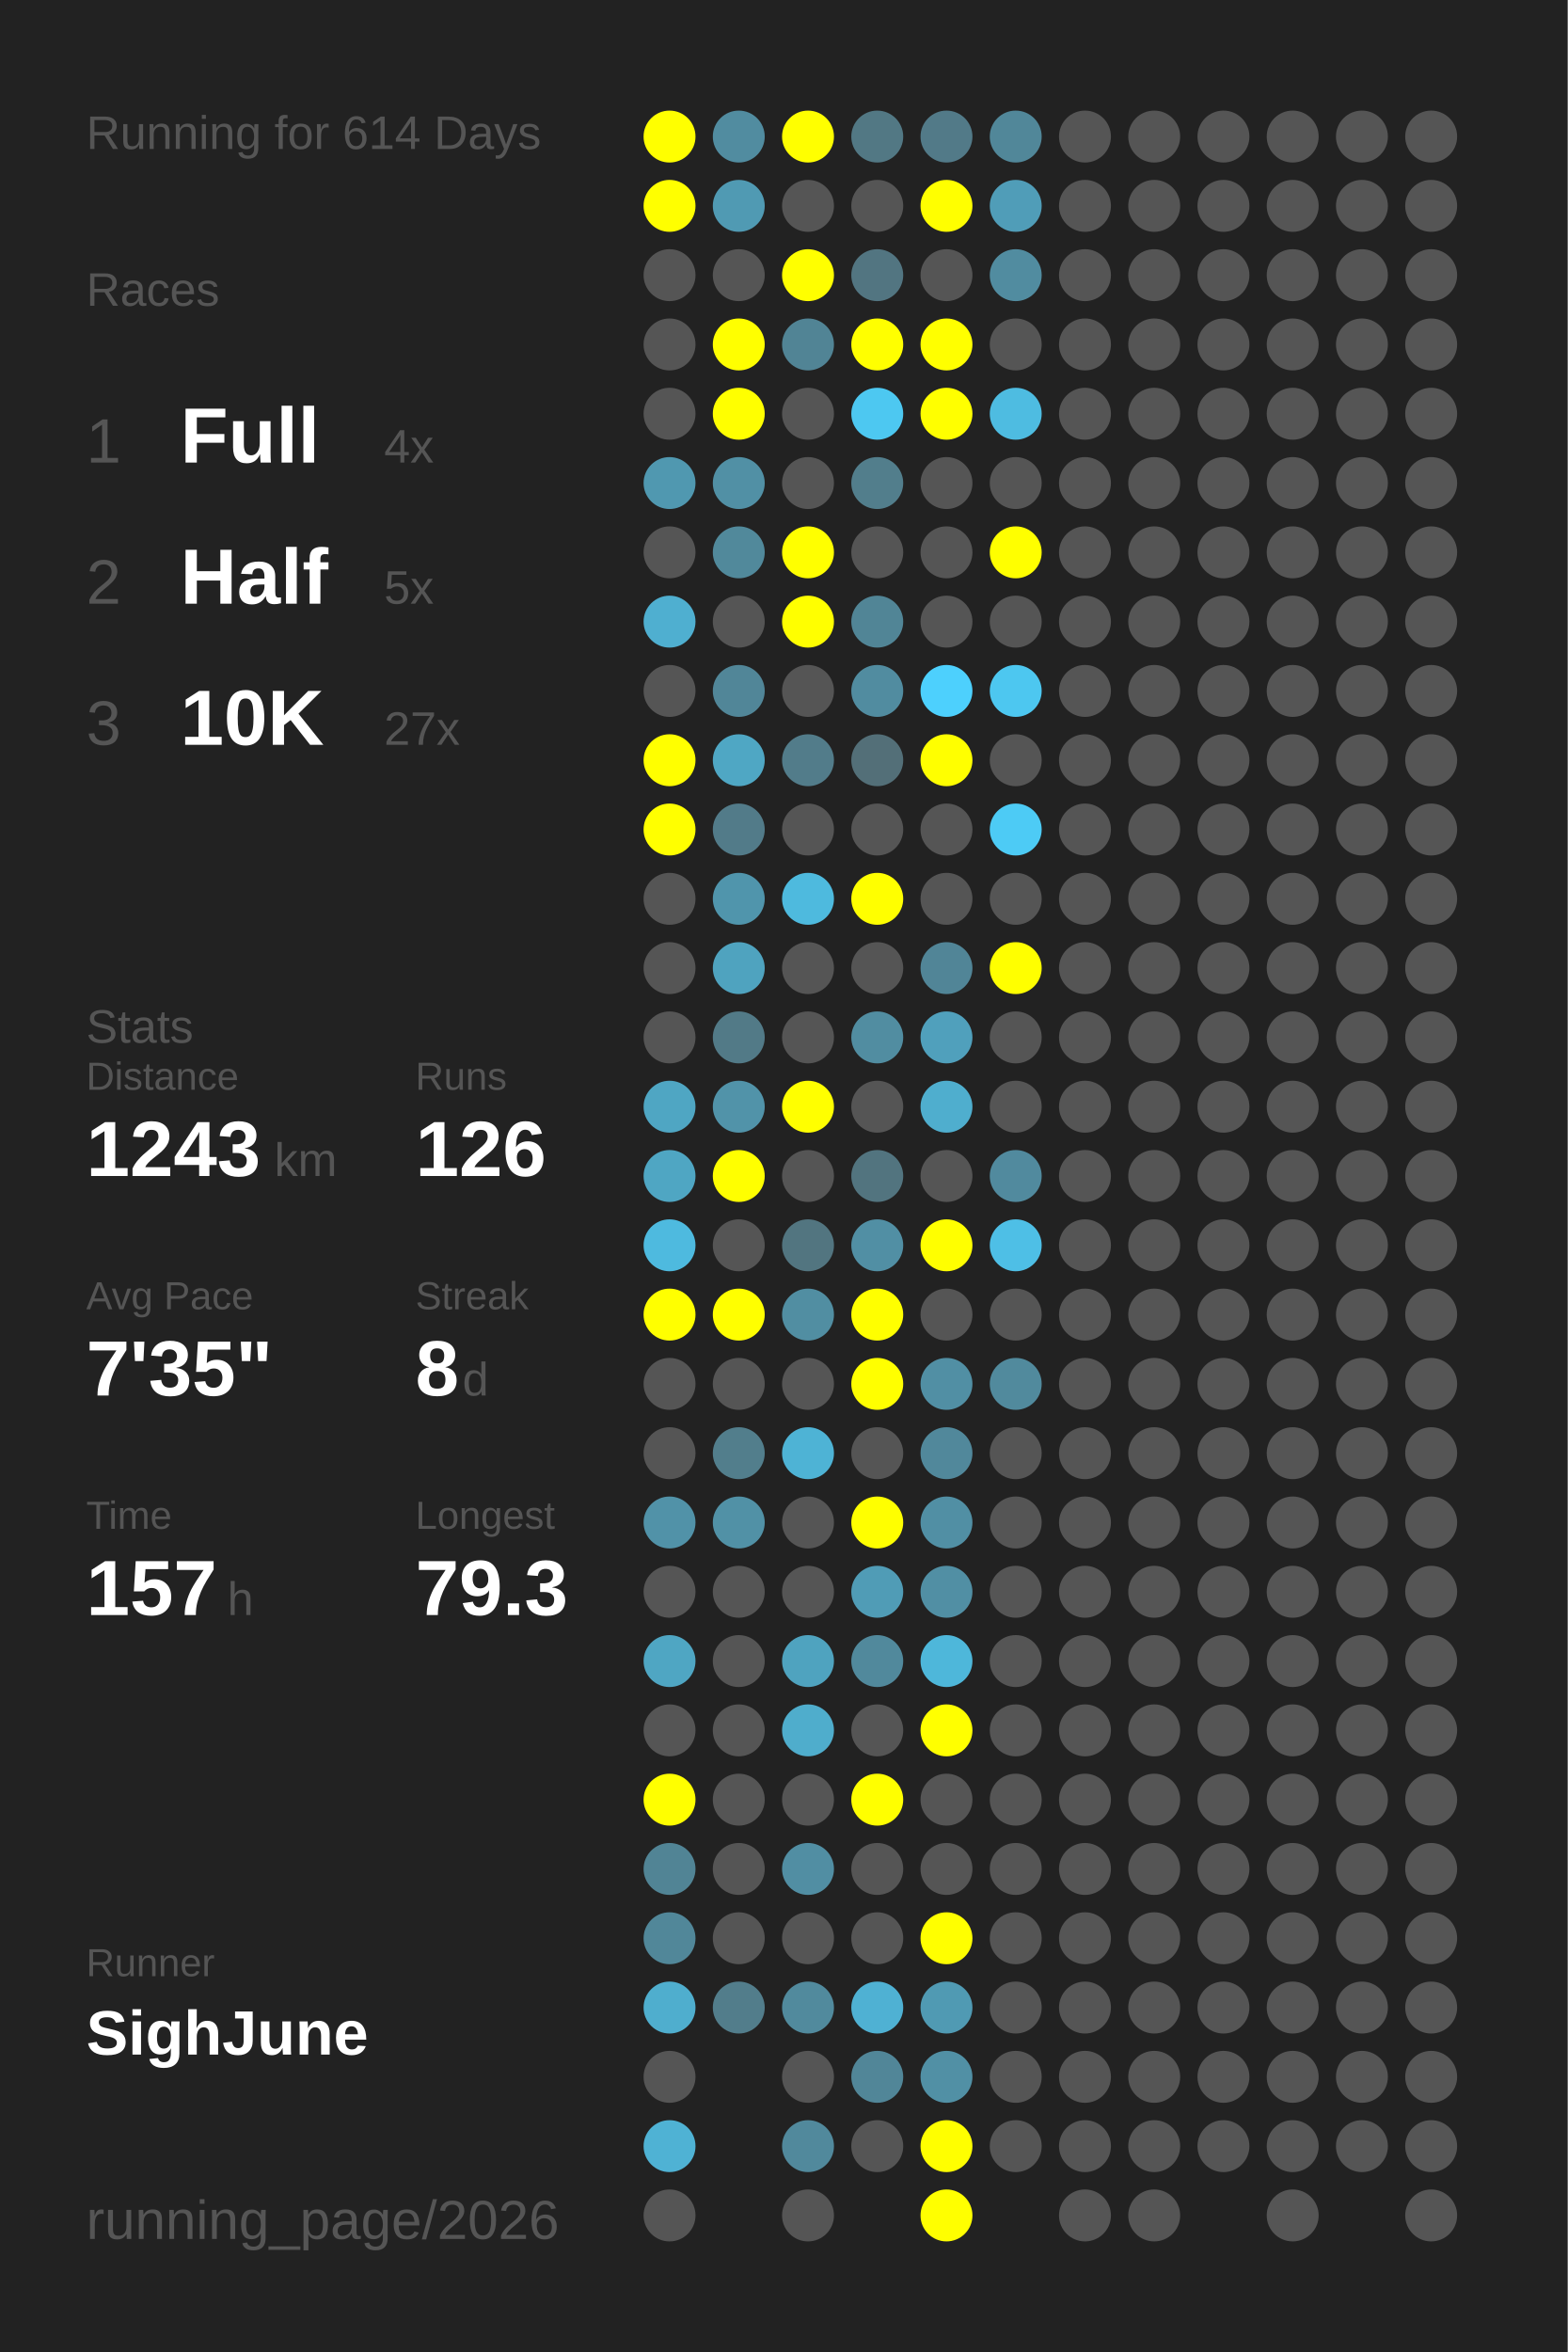
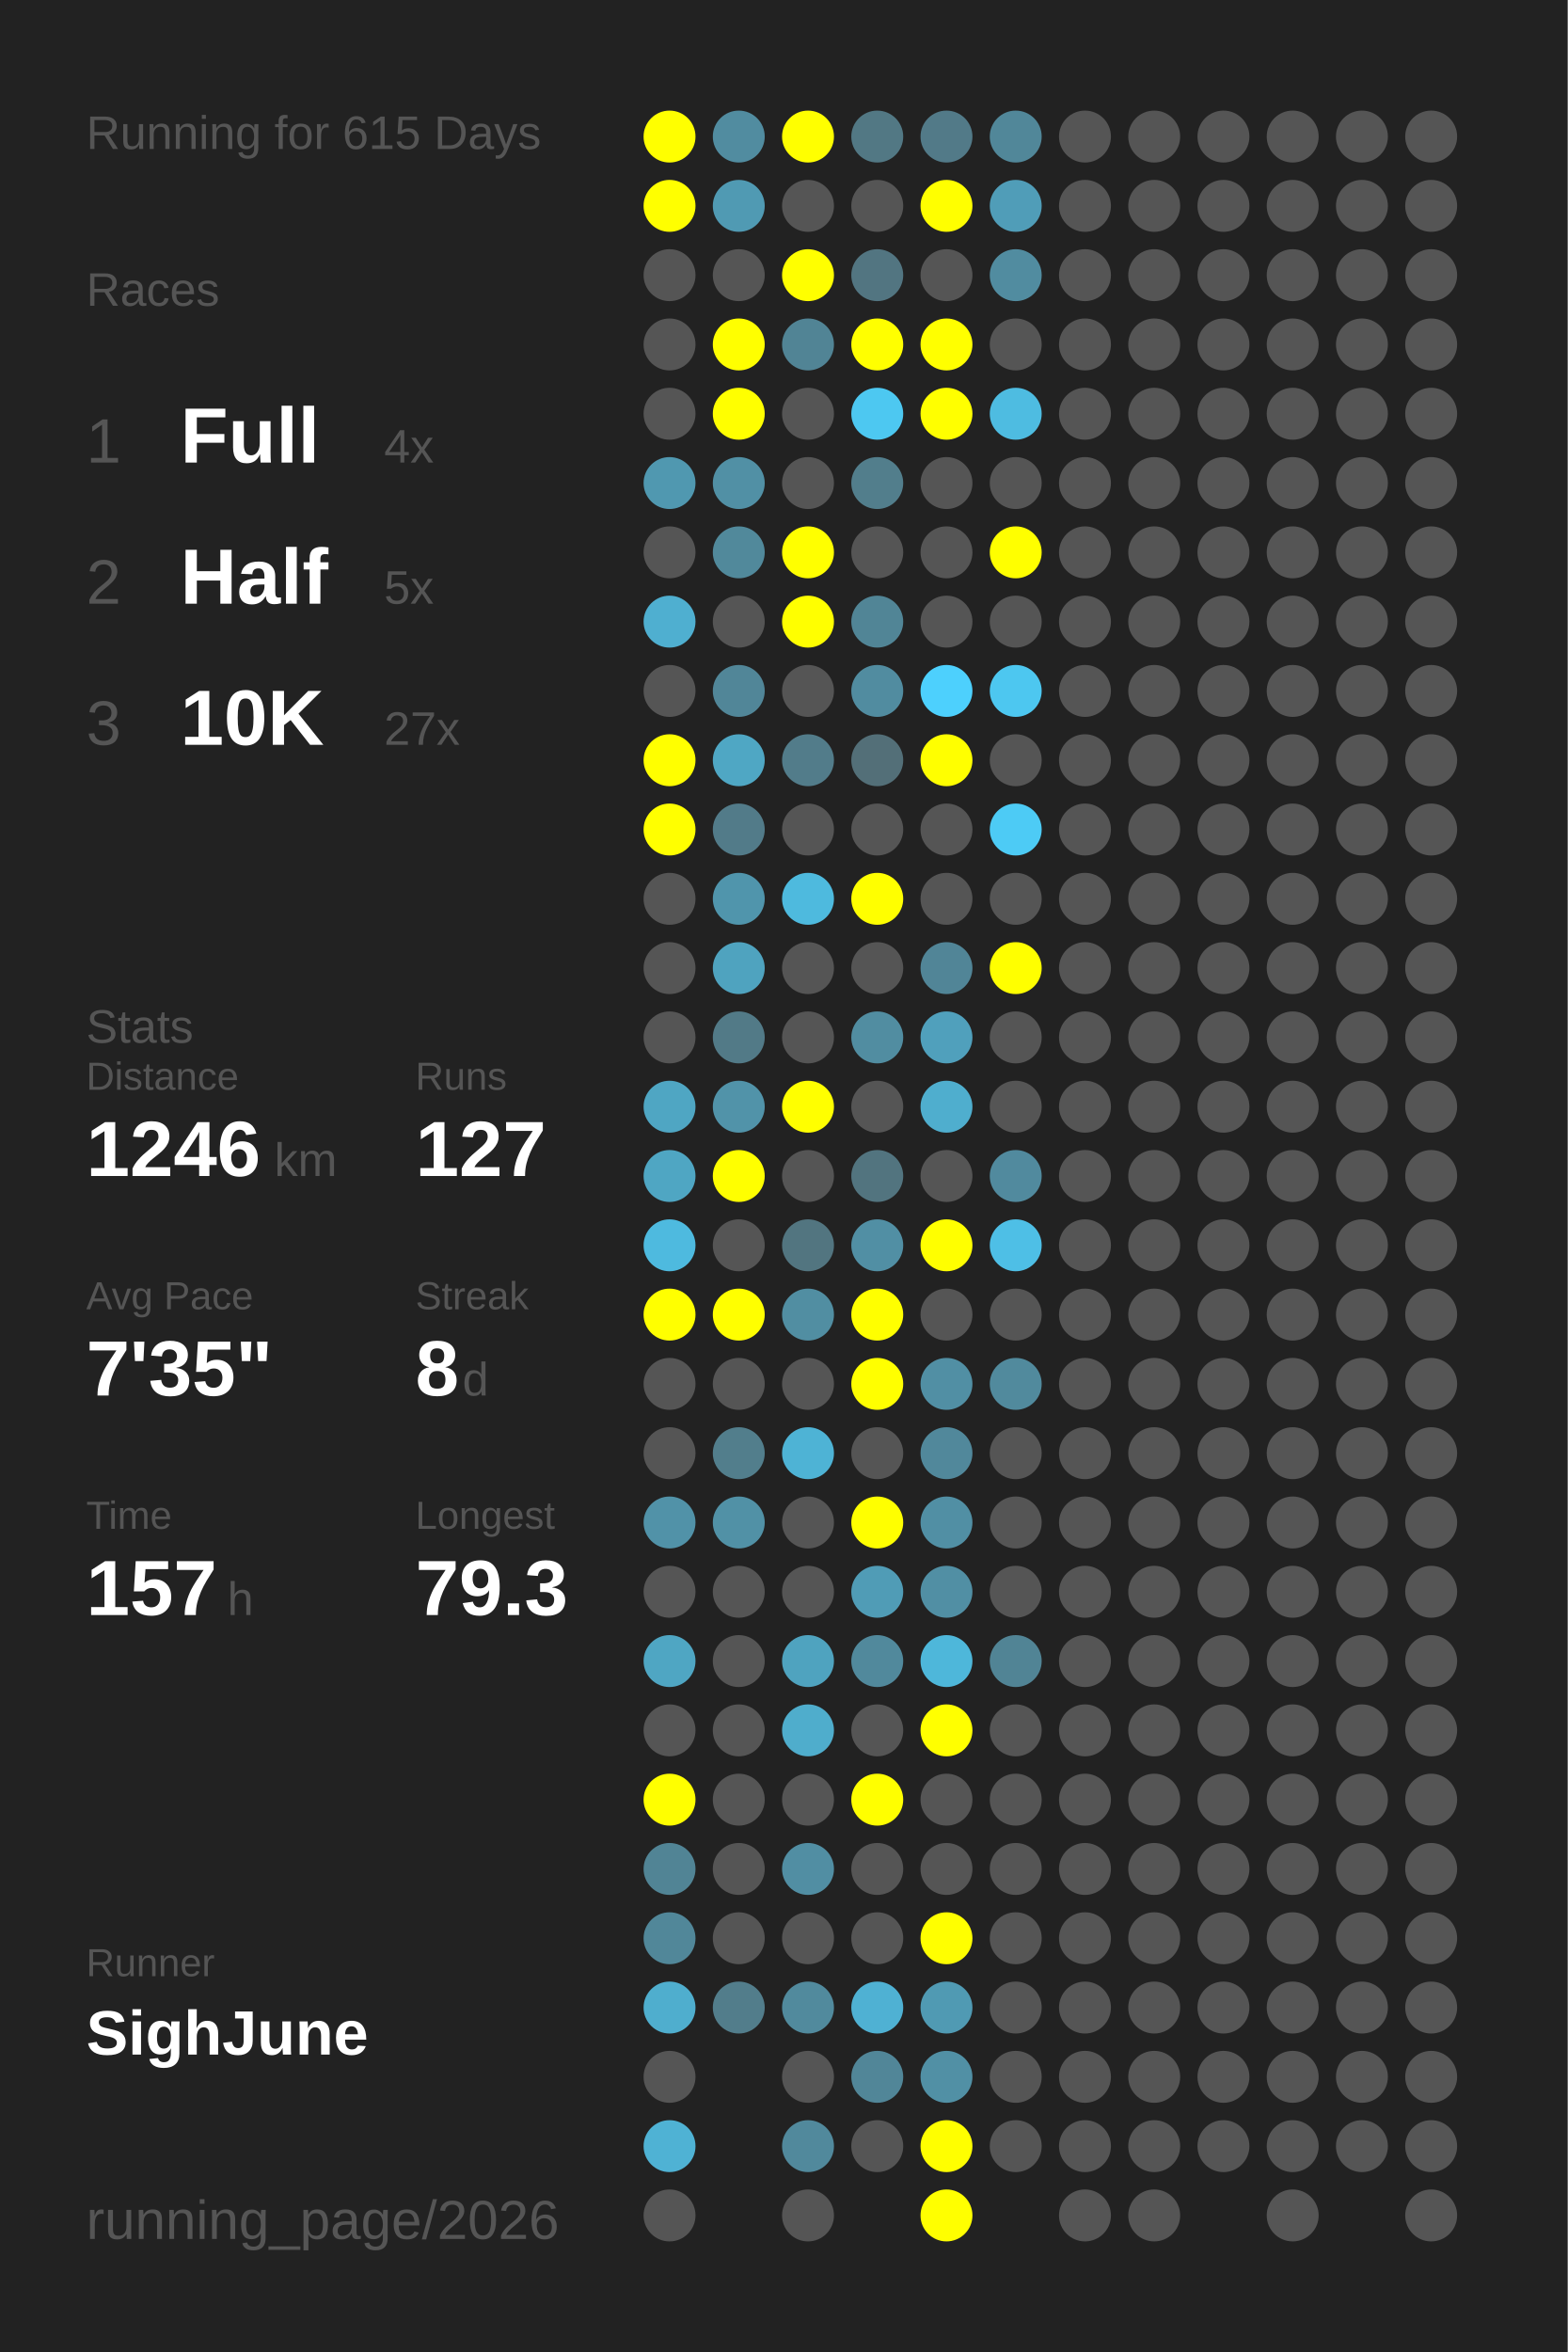
<svg xmlns="http://www.w3.org/2000/svg" baseProfile="full" height="300mm" version="1.1" viewBox="0,0,200,300" width="200mm">
  <defs />
  <rect fill="#222222" height="300" width="200" x="0" y="0" />
-   <text fill="#555555" style="font-size:6px; font-family:Arial;" x="11" y="19">Running for 614 Days</text>
+   <text fill="#555555" style="font-size:6px; font-family:Arial;" x="11" y="19">Running for 615 Days</text>
  <text fill="#555555" style="font-size:6px; font-family:Arial;" x="11" y="39">Races</text>
  <text fill="#555555" style="font-size:8px; font-family:Arial;" x="11" y="59">1</text>
  <text fill="#FFFFFF" style="font-size:10px; font-family:Arial; font-weight:bold;" x="23" y="59">Full</text>
  <text fill="#555555" style="font-size:6px; font-family:Arial;" x="49" y="59">4x</text>
  <text fill="#555555" style="font-size:8px; font-family:Arial;" x="11" y="77">2</text>
  <text fill="#FFFFFF" style="font-size:10px; font-family:Arial; font-weight:bold;" x="23" y="77">Half</text>
  <text fill="#555555" style="font-size:6px; font-family:Arial;" x="49" y="77">5x</text>
  <text fill="#555555" style="font-size:8px; font-family:Arial;" x="11" y="95">3</text>
  <text fill="#FFFFFF" style="font-size:10px; font-family:Arial; font-weight:bold;" x="23" y="95">10K</text>
  <text fill="#555555" style="font-size:6px; font-family:Arial;" x="49" y="95">27x</text>
  <text fill="#555555" style="font-size:6px; font-family:Arial;" x="11" y="133">Stats</text>
  <text fill="#555555" style="font-size:5px; font-family:Arial;" x="11" y="139">Distance</text>
-   <text fill="#FFFFFF" style="font-size:10px; font-family:Arial; font-weight:bold;" x="11" y="150">1243</text>
+   <text fill="#FFFFFF" style="font-size:10px; font-family:Arial; font-weight:bold;" x="11" y="150">1246</text>
  <text fill="#555555" style="font-size:6px; font-family:Arial;" x="35" y="150">km</text>
  <text fill="#555555" style="font-size:5px; font-family:Arial;" x="53" y="139">Runs</text>
-   <text fill="#FFFFFF" style="font-size:10px; font-family:Arial; font-weight:bold;" x="53" y="150">126</text>
+   <text fill="#FFFFFF" style="font-size:10px; font-family:Arial; font-weight:bold;" x="53" y="150">127</text>
  <text fill="#555555" style="font-size:5px; font-family:Arial;" x="11" y="167">Avg Pace</text>
  <text fill="#FFFFFF" style="font-size:10px; font-family:Arial; font-weight:bold;" x="11" y="178">7'35"</text>
  <text fill="#555555" style="font-size:5px; font-family:Arial;" x="53" y="167">Streak</text>
  <text fill="#FFFFFF" style="font-size:10px; font-family:Arial; font-weight:bold;" x="53" y="178">8</text>
  <text fill="#555555" style="font-size:6px; font-family:Arial;" x="59" y="178">d</text>
  <text fill="#555555" style="font-size:5px; font-family:Arial;" x="11" y="195">Time</text>
  <text fill="#FFFFFF" style="font-size:10px; font-family:Arial; font-weight:bold;" x="11" y="206">157</text>
  <text fill="#555555" style="font-size:6px; font-family:Arial;" x="29" y="206">h</text>
  <text fill="#555555" style="font-size:5px; font-family:Arial;" x="53" y="195">Longest</text>
  <text fill="#FFFFFF" style="font-size:10px; font-family:Arial; font-weight:bold;" x="53" y="206">79.3</text>
  <text fill="#555555" style="font-size:5px; font-family:Arial;" x="11" y="252.065">Runner</text>
  <text fill="#FFFFFF" style="font-size:8px; font-family:Arial; font-weight:bold;" x="11" y="262.065">SighJune</text>
  <text fill="#555555" style="font-size:7px; font-family:Arial;" x="11" y="285.581">running_page/2026</text>
  <circle cx="85.417" cy="17.419" fill="#FFFF00" r="3.312" />
  <circle cx="85.417" cy="26.258" fill="#FFFF00" r="3.312" />
  <circle cx="85.417" cy="35.097" fill="#555555" r="3.312" />
  <circle cx="85.417" cy="43.935" fill="#555555" r="3.312" />
  <circle cx="85.417" cy="52.774" fill="#555555" r="3.312" />
  <circle cx="85.417" cy="61.613" fill="#5098b0" r="3.312" />
  <circle cx="85.417" cy="70.452" fill="#555555" r="3.312" />
  <circle cx="85.417" cy="79.29" fill="#4fafd0" r="3.312" />
  <circle cx="85.417" cy="88.129" fill="#555555" r="3.312" />
  <circle cx="85.417" cy="96.968" fill="#FFFF00" r="3.312" />
  <circle cx="85.417" cy="105.806" fill="#FFFF00" r="3.312" />
  <circle cx="85.417" cy="114.645" fill="#555555" r="3.312" />
  <circle cx="85.417" cy="123.484" fill="#555555" r="3.312" />
  <circle cx="85.417" cy="132.323" fill="#555555" r="3.312" />
  <circle cx="85.417" cy="141.161" fill="#4fa6c3" r="3.312" />
  <circle cx="85.417" cy="150" fill="#4fa6c3" r="3.312" />
  <circle cx="85.417" cy="158.839" fill="#4ebadf" r="3.312" />
  <circle cx="85.417" cy="167.677" fill="#FFFF00" r="3.312" />
  <circle cx="85.417" cy="176.516" fill="#555555" r="3.312" />
  <circle cx="85.417" cy="185.355" fill="#555555" r="3.312" />
  <circle cx="85.417" cy="194.194" fill="#5192a8" r="3.312" />
  <circle cx="85.417" cy="203.032" fill="#555555" r="3.312" />
  <circle cx="85.417" cy="211.871" fill="#4fa6c3" r="3.312" />
  <circle cx="85.417" cy="220.71" fill="#555555" r="3.312" />
  <circle cx="85.417" cy="229.548" fill="#FFFF00" r="3.312" />
  <circle cx="85.417" cy="238.387" fill="#518495" r="3.312" />
  <circle cx="85.417" cy="247.226" fill="#518799" r="3.312" />
  <circle cx="85.417" cy="256.065" fill="#4faece" r="3.312" />
  <circle cx="85.417" cy="264.903" fill="#555555" r="3.312" />
  <circle cx="85.417" cy="273.742" fill="#4fb2d4" r="3.312" />
  <circle cx="85.417" cy="282.581" fill="#555555" r="3.312" />
  <circle cx="94.25" cy="17.419" fill="#518ca0" r="3.312" />
  <circle cx="94.25" cy="26.258" fill="#509ab3" r="3.312" />
  <circle cx="94.25" cy="35.097" fill="#555555" r="3.312" />
  <circle cx="94.25" cy="43.935" fill="#FFFF00" r="3.312" />
  <circle cx="94.25" cy="52.774" fill="#FFFF00" r="3.312" />
  <circle cx="94.25" cy="61.613" fill="#5190a5" r="3.312" />
  <circle cx="94.25" cy="70.452" fill="#51899b" r="3.312" />
  <circle cx="94.25" cy="79.29" fill="#555555" r="3.312" />
  <circle cx="94.25" cy="88.129" fill="#518698" r="3.312" />
  <circle cx="94.25" cy="96.968" fill="#4fa7c4" r="3.312" />
  <circle cx="94.25" cy="105.806" fill="#527b89" r="3.312" />
  <circle cx="94.25" cy="114.645" fill="#5095ac" r="3.312" />
  <circle cx="94.25" cy="123.484" fill="#4fa3bf" r="3.312" />
  <circle cx="94.25" cy="132.323" fill="#527a87" r="3.312" />
  <circle cx="94.25" cy="141.161" fill="#5193a9" r="3.312" />
  <circle cx="94.25" cy="150" fill="#FFFF00" r="3.312" />
  <circle cx="94.25" cy="158.839" fill="#555555" r="3.312" />
  <circle cx="94.25" cy="167.677" fill="#FFFF00" r="3.312" />
  <circle cx="94.25" cy="176.516" fill="#555555" r="3.312" />
  <circle cx="94.25" cy="185.355" fill="#527e8c" r="3.312" />
  <circle cx="94.25" cy="194.194" fill="#5191a6" r="3.312" />
  <circle cx="94.25" cy="203.032" fill="#555555" r="3.312" />
  <circle cx="94.25" cy="211.871" fill="#555555" r="3.312" />
  <circle cx="94.25" cy="220.71" fill="#555555" r="3.312" />
  <circle cx="94.25" cy="229.548" fill="#555555" r="3.312" />
  <circle cx="94.25" cy="238.387" fill="#555555" r="3.312" />
  <circle cx="94.25" cy="247.226" fill="#555555" r="3.312" />
  <circle cx="94.25" cy="256.065" fill="#527d8b" r="3.312" />
  <circle cx="103.083" cy="17.419" fill="#FFFF00" r="3.312" />
  <circle cx="103.083" cy="26.258" fill="#555555" r="3.312" />
  <circle cx="103.083" cy="35.097" fill="#FFFF00" r="3.312" />
  <circle cx="103.083" cy="43.935" fill="#518495" r="3.312" />
  <circle cx="103.083" cy="52.774" fill="#555555" r="3.312" />
  <circle cx="103.083" cy="61.613" fill="#555555" r="3.312" />
  <circle cx="103.083" cy="70.452" fill="#FFFF00" r="3.312" />
  <circle cx="103.083" cy="79.29" fill="#FFFF00" r="3.312" />
  <circle cx="103.083" cy="88.129" fill="#555555" r="3.312" />
  <circle cx="103.083" cy="96.968" fill="#527c8a" r="3.312" />
  <circle cx="103.083" cy="105.806" fill="#555555" r="3.312" />
  <circle cx="103.083" cy="114.645" fill="#4ebade" r="3.312" />
  <circle cx="103.083" cy="123.484" fill="#555555" r="3.312" />
  <circle cx="103.083" cy="132.323" fill="#555555" r="3.312" />
  <circle cx="103.083" cy="141.161" fill="#FFFF00" r="3.312" />
  <circle cx="103.083" cy="150" fill="#555555" r="3.312" />
  <circle cx="103.083" cy="158.839" fill="#527580" r="3.312" />
  <circle cx="103.083" cy="167.677" fill="#518ea2" r="3.312" />
  <circle cx="103.083" cy="176.516" fill="#555555" r="3.312" />
  <circle cx="103.083" cy="185.355" fill="#4eb3d5" r="3.312" />
  <circle cx="103.083" cy="194.194" fill="#555555" r="3.312" />
  <circle cx="103.083" cy="203.032" fill="#555555" r="3.312" />
  <circle cx="103.083" cy="211.871" fill="#4fa3bf" r="3.312" />
  <circle cx="103.083" cy="220.71" fill="#4fadcc" r="3.312" />
  <circle cx="103.083" cy="229.548" fill="#555555" r="3.312" />
  <circle cx="103.083" cy="238.387" fill="#518ea3" r="3.312" />
  <circle cx="103.083" cy="247.226" fill="#555555" r="3.312" />
  <circle cx="103.083" cy="256.065" fill="#518a9d" r="3.312" />
  <circle cx="103.083" cy="264.903" fill="#555555" r="3.312" />
  <circle cx="103.083" cy="273.742" fill="#51899c" r="3.312" />
  <circle cx="103.083" cy="282.581" fill="#555555" r="3.312" />
  <circle cx="111.917" cy="17.419" fill="#527884" r="3.312" />
  <circle cx="111.917" cy="26.258" fill="#555555" r="3.312" />
  <circle cx="111.917" cy="35.097" fill="#527581" r="3.312" />
  <circle cx="111.917" cy="43.935" fill="#FFFF00" r="3.312" />
  <circle cx="111.917" cy="52.774" fill="#4dc8f1" r="3.312" />
  <circle cx="111.917" cy="61.613" fill="#527e8c" r="3.312" />
  <circle cx="111.917" cy="70.452" fill="#555555" r="3.312" />
  <circle cx="111.917" cy="79.29" fill="#518596" r="3.312" />
  <circle cx="111.917" cy="88.129" fill="#518ca0" r="3.312" />
  <circle cx="111.917" cy="96.968" fill="#536f78" r="3.312" />
  <circle cx="111.917" cy="105.806" fill="#555555" r="3.312" />
  <circle cx="111.917" cy="114.645" fill="#FFFF00" r="3.312" />
  <circle cx="111.917" cy="123.484" fill="#555555" r="3.312" />
  <circle cx="111.917" cy="132.323" fill="#518da1" r="3.312" />
  <circle cx="111.917" cy="141.161" fill="#555555" r="3.312" />
  <circle cx="111.917" cy="150" fill="#52747f" r="3.312" />
  <circle cx="111.917" cy="158.839" fill="#518fa4" r="3.312" />
  <circle cx="111.917" cy="167.677" fill="#FFFF00" r="3.312" />
  <circle cx="111.917" cy="176.516" fill="#FFFF00" r="3.312" />
  <circle cx="111.917" cy="185.355" fill="#555555" r="3.312" />
  <circle cx="111.917" cy="194.194" fill="#FFFF00" r="3.312" />
  <circle cx="111.917" cy="203.032" fill="#509cb6" r="3.312" />
  <circle cx="111.917" cy="211.871" fill="#51899c" r="3.312" />
  <circle cx="111.917" cy="220.71" fill="#555555" r="3.312" />
  <circle cx="111.917" cy="229.548" fill="#FFFF00" r="3.312" />
  <circle cx="111.917" cy="238.387" fill="#555555" r="3.312" />
  <circle cx="111.917" cy="247.226" fill="#555555" r="3.312" />
  <circle cx="111.917" cy="256.065" fill="#4fb1d3" r="3.312" />
  <circle cx="111.917" cy="264.903" fill="#518698" r="3.312" />
  <circle cx="111.917" cy="273.742" fill="#555555" r="3.312" />
  <circle cx="120.75" cy="17.419" fill="#527a88" r="3.312" />
  <circle cx="120.75" cy="26.258" fill="#FFFF00" r="3.312" />
  <circle cx="120.75" cy="35.097" fill="#555555" r="3.312" />
  <circle cx="120.75" cy="43.935" fill="#FFFF00" r="3.312" />
  <circle cx="120.75" cy="52.774" fill="#FFFF00" r="3.312" />
  <circle cx="120.75" cy="61.613" fill="#555555" r="3.312" />
  <circle cx="120.75" cy="70.452" fill="#555555" r="3.312" />
  <circle cx="120.75" cy="79.29" fill="#555555" r="3.312" />
  <circle cx="120.75" cy="88.129" fill="#4dd0fd" r="3.312" />
  <circle cx="120.75" cy="96.968" fill="#FFFF00" r="3.312" />
  <circle cx="120.75" cy="105.806" fill="#555555" r="3.312" />
  <circle cx="120.75" cy="114.645" fill="#555555" r="3.312" />
  <circle cx="120.75" cy="123.484" fill="#518597" r="3.312" />
  <circle cx="120.75" cy="132.323" fill="#50a0bc" r="3.312" />
  <circle cx="120.75" cy="141.161" fill="#4faece" r="3.312" />
  <circle cx="120.75" cy="150" fill="#555555" r="3.312" />
  <circle cx="120.75" cy="158.839" fill="#FFFF00" r="3.312" />
  <circle cx="120.75" cy="167.677" fill="#555555" r="3.312" />
  <circle cx="120.75" cy="176.516" fill="#518fa4" r="3.312" />
  <circle cx="120.75" cy="185.355" fill="#51889b" r="3.312" />
  <circle cx="120.75" cy="194.194" fill="#518fa4" r="3.312" />
  <circle cx="120.75" cy="203.032" fill="#518fa4" r="3.312" />
  <circle cx="120.75" cy="211.871" fill="#4eb7da" r="3.312" />
  <circle cx="120.75" cy="220.71" fill="#FFFF00" r="3.312" />
  <circle cx="120.75" cy="229.548" fill="#555555" r="3.312" />
  <circle cx="120.75" cy="238.387" fill="#555555" r="3.312" />
  <circle cx="120.75" cy="247.226" fill="#FFFF00" r="3.312" />
  <circle cx="120.75" cy="256.065" fill="#509ab3" r="3.312" />
  <circle cx="120.75" cy="264.903" fill="#5190a5" r="3.312" />
  <circle cx="120.75" cy="273.742" fill="#FFFF00" r="3.312" />
  <circle cx="120.75" cy="282.581" fill="#FFFF00" r="3.312" />
  <circle cx="129.583" cy="17.419" fill="#518799" r="3.312" />
  <circle cx="129.583" cy="26.258" fill="#509db8" r="3.312" />
  <circle cx="129.583" cy="35.097" fill="#518ca0" r="3.312" />
  <circle cx="129.583" cy="43.935" fill="#555555" r="3.312" />
  <circle cx="129.583" cy="52.774" fill="#4ebce1" r="3.312" />
  <circle cx="129.583" cy="61.613" fill="#555555" r="3.312" />
  <circle cx="129.583" cy="70.452" fill="#FFFF00" r="3.312" />
  <circle cx="129.583" cy="79.29" fill="#555555" r="3.312" />
  <circle cx="129.583" cy="88.129" fill="#4dc7f0" r="3.312" />
  <circle cx="129.583" cy="96.968" fill="#555555" r="3.312" />
  <circle cx="129.583" cy="105.806" fill="#4dcbf5" r="3.312" />
  <circle cx="129.583" cy="114.645" fill="#555555" r="3.312" />
  <circle cx="129.583" cy="123.484" fill="#FFFF00" r="3.312" />
  <circle cx="129.583" cy="132.323" fill="#555555" r="3.312" />
  <circle cx="129.583" cy="141.161" fill="#555555" r="3.312" />
  <circle cx="129.583" cy="150" fill="#518a9e" r="3.312" />
  <circle cx="129.583" cy="158.839" fill="#4ebfe6" r="3.312" />
  <circle cx="129.583" cy="167.677" fill="#555555" r="3.312" />
  <circle cx="129.583" cy="176.516" fill="#518a9d" r="3.312" />
  <circle cx="129.583" cy="185.355" fill="#555555" r="3.312" />
  <circle cx="129.583" cy="194.194" fill="#555555" r="3.312" />
  <circle cx="129.583" cy="203.032" fill="#555555" r="3.312" />
-   <circle cx="129.583" cy="211.871" fill="#555555" r="3.312" />
+   <circle cx="129.583" cy="211.871" fill="#518495" r="3.312" />
  <circle cx="129.583" cy="220.71" fill="#555555" r="3.312" />
  <circle cx="129.583" cy="229.548" fill="#555555" r="3.312" />
  <circle cx="129.583" cy="238.387" fill="#555555" r="3.312" />
  <circle cx="129.583" cy="247.226" fill="#555555" r="3.312" />
  <circle cx="129.583" cy="256.065" fill="#555555" r="3.312" />
  <circle cx="129.583" cy="264.903" fill="#555555" r="3.312" />
  <circle cx="129.583" cy="273.742" fill="#555555" r="3.312" />
  <circle cx="138.417" cy="17.419" fill="#555555" r="3.312" />
  <circle cx="138.417" cy="26.258" fill="#555555" r="3.312" />
  <circle cx="138.417" cy="35.097" fill="#555555" r="3.312" />
  <circle cx="138.417" cy="43.935" fill="#555555" r="3.312" />
  <circle cx="138.417" cy="52.774" fill="#555555" r="3.312" />
  <circle cx="138.417" cy="61.613" fill="#555555" r="3.312" />
  <circle cx="138.417" cy="70.452" fill="#555555" r="3.312" />
  <circle cx="138.417" cy="79.29" fill="#555555" r="3.312" />
  <circle cx="138.417" cy="88.129" fill="#555555" r="3.312" />
  <circle cx="138.417" cy="96.968" fill="#555555" r="3.312" />
  <circle cx="138.417" cy="105.806" fill="#555555" r="3.312" />
  <circle cx="138.417" cy="114.645" fill="#555555" r="3.312" />
  <circle cx="138.417" cy="123.484" fill="#555555" r="3.312" />
  <circle cx="138.417" cy="132.323" fill="#555555" r="3.312" />
  <circle cx="138.417" cy="141.161" fill="#555555" r="3.312" />
  <circle cx="138.417" cy="150" fill="#555555" r="3.312" />
  <circle cx="138.417" cy="158.839" fill="#555555" r="3.312" />
  <circle cx="138.417" cy="167.677" fill="#555555" r="3.312" />
  <circle cx="138.417" cy="176.516" fill="#555555" r="3.312" />
  <circle cx="138.417" cy="185.355" fill="#555555" r="3.312" />
  <circle cx="138.417" cy="194.194" fill="#555555" r="3.312" />
  <circle cx="138.417" cy="203.032" fill="#555555" r="3.312" />
  <circle cx="138.417" cy="211.871" fill="#555555" r="3.312" />
  <circle cx="138.417" cy="220.71" fill="#555555" r="3.312" />
  <circle cx="138.417" cy="229.548" fill="#555555" r="3.312" />
  <circle cx="138.417" cy="238.387" fill="#555555" r="3.312" />
  <circle cx="138.417" cy="247.226" fill="#555555" r="3.312" />
  <circle cx="138.417" cy="256.065" fill="#555555" r="3.312" />
  <circle cx="138.417" cy="264.903" fill="#555555" r="3.312" />
  <circle cx="138.417" cy="273.742" fill="#555555" r="3.312" />
  <circle cx="138.417" cy="282.581" fill="#555555" r="3.312" />
  <circle cx="147.25" cy="17.419" fill="#555555" r="3.312" />
  <circle cx="147.25" cy="26.258" fill="#555555" r="3.312" />
  <circle cx="147.25" cy="35.097" fill="#555555" r="3.312" />
  <circle cx="147.25" cy="43.935" fill="#555555" r="3.312" />
  <circle cx="147.25" cy="52.774" fill="#555555" r="3.312" />
  <circle cx="147.25" cy="61.613" fill="#555555" r="3.312" />
  <circle cx="147.25" cy="70.452" fill="#555555" r="3.312" />
  <circle cx="147.25" cy="79.29" fill="#555555" r="3.312" />
  <circle cx="147.25" cy="88.129" fill="#555555" r="3.312" />
  <circle cx="147.25" cy="96.968" fill="#555555" r="3.312" />
  <circle cx="147.25" cy="105.806" fill="#555555" r="3.312" />
  <circle cx="147.25" cy="114.645" fill="#555555" r="3.312" />
  <circle cx="147.25" cy="123.484" fill="#555555" r="3.312" />
  <circle cx="147.25" cy="132.323" fill="#555555" r="3.312" />
  <circle cx="147.25" cy="141.161" fill="#555555" r="3.312" />
  <circle cx="147.25" cy="150" fill="#555555" r="3.312" />
  <circle cx="147.25" cy="158.839" fill="#555555" r="3.312" />
  <circle cx="147.25" cy="167.677" fill="#555555" r="3.312" />
  <circle cx="147.25" cy="176.516" fill="#555555" r="3.312" />
  <circle cx="147.25" cy="185.355" fill="#555555" r="3.312" />
  <circle cx="147.25" cy="194.194" fill="#555555" r="3.312" />
  <circle cx="147.25" cy="203.032" fill="#555555" r="3.312" />
  <circle cx="147.25" cy="211.871" fill="#555555" r="3.312" />
  <circle cx="147.25" cy="220.71" fill="#555555" r="3.312" />
  <circle cx="147.25" cy="229.548" fill="#555555" r="3.312" />
  <circle cx="147.25" cy="238.387" fill="#555555" r="3.312" />
  <circle cx="147.25" cy="247.226" fill="#555555" r="3.312" />
  <circle cx="147.25" cy="256.065" fill="#555555" r="3.312" />
  <circle cx="147.25" cy="264.903" fill="#555555" r="3.312" />
  <circle cx="147.25" cy="273.742" fill="#555555" r="3.312" />
  <circle cx="147.25" cy="282.581" fill="#555555" r="3.312" />
  <circle cx="156.083" cy="17.419" fill="#555555" r="3.312" />
  <circle cx="156.083" cy="26.258" fill="#555555" r="3.312" />
  <circle cx="156.083" cy="35.097" fill="#555555" r="3.312" />
  <circle cx="156.083" cy="43.935" fill="#555555" r="3.312" />
  <circle cx="156.083" cy="52.774" fill="#555555" r="3.312" />
  <circle cx="156.083" cy="61.613" fill="#555555" r="3.312" />
  <circle cx="156.083" cy="70.452" fill="#555555" r="3.312" />
  <circle cx="156.083" cy="79.29" fill="#555555" r="3.312" />
  <circle cx="156.083" cy="88.129" fill="#555555" r="3.312" />
  <circle cx="156.083" cy="96.968" fill="#555555" r="3.312" />
  <circle cx="156.083" cy="105.806" fill="#555555" r="3.312" />
  <circle cx="156.083" cy="114.645" fill="#555555" r="3.312" />
  <circle cx="156.083" cy="123.484" fill="#555555" r="3.312" />
  <circle cx="156.083" cy="132.323" fill="#555555" r="3.312" />
  <circle cx="156.083" cy="141.161" fill="#555555" r="3.312" />
  <circle cx="156.083" cy="150" fill="#555555" r="3.312" />
  <circle cx="156.083" cy="158.839" fill="#555555" r="3.312" />
  <circle cx="156.083" cy="167.677" fill="#555555" r="3.312" />
  <circle cx="156.083" cy="176.516" fill="#555555" r="3.312" />
  <circle cx="156.083" cy="185.355" fill="#555555" r="3.312" />
  <circle cx="156.083" cy="194.194" fill="#555555" r="3.312" />
  <circle cx="156.083" cy="203.032" fill="#555555" r="3.312" />
  <circle cx="156.083" cy="211.871" fill="#555555" r="3.312" />
  <circle cx="156.083" cy="220.71" fill="#555555" r="3.312" />
  <circle cx="156.083" cy="229.548" fill="#555555" r="3.312" />
  <circle cx="156.083" cy="238.387" fill="#555555" r="3.312" />
  <circle cx="156.083" cy="247.226" fill="#555555" r="3.312" />
  <circle cx="156.083" cy="256.065" fill="#555555" r="3.312" />
  <circle cx="156.083" cy="264.903" fill="#555555" r="3.312" />
  <circle cx="156.083" cy="273.742" fill="#555555" r="3.312" />
  <circle cx="164.917" cy="17.419" fill="#555555" r="3.312" />
  <circle cx="164.917" cy="26.258" fill="#555555" r="3.312" />
  <circle cx="164.917" cy="35.097" fill="#555555" r="3.312" />
  <circle cx="164.917" cy="43.935" fill="#555555" r="3.312" />
  <circle cx="164.917" cy="52.774" fill="#555555" r="3.312" />
  <circle cx="164.917" cy="61.613" fill="#555555" r="3.312" />
  <circle cx="164.917" cy="70.452" fill="#555555" r="3.312" />
  <circle cx="164.917" cy="79.29" fill="#555555" r="3.312" />
  <circle cx="164.917" cy="88.129" fill="#555555" r="3.312" />
  <circle cx="164.917" cy="96.968" fill="#555555" r="3.312" />
  <circle cx="164.917" cy="105.806" fill="#555555" r="3.312" />
  <circle cx="164.917" cy="114.645" fill="#555555" r="3.312" />
  <circle cx="164.917" cy="123.484" fill="#555555" r="3.312" />
  <circle cx="164.917" cy="132.323" fill="#555555" r="3.312" />
  <circle cx="164.917" cy="141.161" fill="#555555" r="3.312" />
  <circle cx="164.917" cy="150" fill="#555555" r="3.312" />
  <circle cx="164.917" cy="158.839" fill="#555555" r="3.312" />
  <circle cx="164.917" cy="167.677" fill="#555555" r="3.312" />
  <circle cx="164.917" cy="176.516" fill="#555555" r="3.312" />
  <circle cx="164.917" cy="185.355" fill="#555555" r="3.312" />
  <circle cx="164.917" cy="194.194" fill="#555555" r="3.312" />
  <circle cx="164.917" cy="203.032" fill="#555555" r="3.312" />
  <circle cx="164.917" cy="211.871" fill="#555555" r="3.312" />
  <circle cx="164.917" cy="220.71" fill="#555555" r="3.312" />
  <circle cx="164.917" cy="229.548" fill="#555555" r="3.312" />
  <circle cx="164.917" cy="238.387" fill="#555555" r="3.312" />
  <circle cx="164.917" cy="247.226" fill="#555555" r="3.312" />
  <circle cx="164.917" cy="256.065" fill="#555555" r="3.312" />
  <circle cx="164.917" cy="264.903" fill="#555555" r="3.312" />
  <circle cx="164.917" cy="273.742" fill="#555555" r="3.312" />
  <circle cx="164.917" cy="282.581" fill="#555555" r="3.312" />
  <circle cx="173.75" cy="17.419" fill="#555555" r="3.312" />
  <circle cx="173.75" cy="26.258" fill="#555555" r="3.312" />
  <circle cx="173.75" cy="35.097" fill="#555555" r="3.312" />
  <circle cx="173.75" cy="43.935" fill="#555555" r="3.312" />
  <circle cx="173.75" cy="52.774" fill="#555555" r="3.312" />
  <circle cx="173.75" cy="61.613" fill="#555555" r="3.312" />
  <circle cx="173.75" cy="70.452" fill="#555555" r="3.312" />
  <circle cx="173.75" cy="79.29" fill="#555555" r="3.312" />
  <circle cx="173.75" cy="88.129" fill="#555555" r="3.312" />
  <circle cx="173.75" cy="96.968" fill="#555555" r="3.312" />
  <circle cx="173.75" cy="105.806" fill="#555555" r="3.312" />
  <circle cx="173.75" cy="114.645" fill="#555555" r="3.312" />
  <circle cx="173.75" cy="123.484" fill="#555555" r="3.312" />
  <circle cx="173.75" cy="132.323" fill="#555555" r="3.312" />
  <circle cx="173.75" cy="141.161" fill="#555555" r="3.312" />
  <circle cx="173.75" cy="150" fill="#555555" r="3.312" />
  <circle cx="173.75" cy="158.839" fill="#555555" r="3.312" />
  <circle cx="173.75" cy="167.677" fill="#555555" r="3.312" />
  <circle cx="173.75" cy="176.516" fill="#555555" r="3.312" />
  <circle cx="173.75" cy="185.355" fill="#555555" r="3.312" />
  <circle cx="173.75" cy="194.194" fill="#555555" r="3.312" />
  <circle cx="173.75" cy="203.032" fill="#555555" r="3.312" />
  <circle cx="173.75" cy="211.871" fill="#555555" r="3.312" />
  <circle cx="173.75" cy="220.71" fill="#555555" r="3.312" />
  <circle cx="173.75" cy="229.548" fill="#555555" r="3.312" />
  <circle cx="173.75" cy="238.387" fill="#555555" r="3.312" />
  <circle cx="173.75" cy="247.226" fill="#555555" r="3.312" />
  <circle cx="173.75" cy="256.065" fill="#555555" r="3.312" />
  <circle cx="173.75" cy="264.903" fill="#555555" r="3.312" />
  <circle cx="173.75" cy="273.742" fill="#555555" r="3.312" />
  <circle cx="182.583" cy="17.419" fill="#555555" r="3.312" />
  <circle cx="182.583" cy="26.258" fill="#555555" r="3.312" />
  <circle cx="182.583" cy="35.097" fill="#555555" r="3.312" />
  <circle cx="182.583" cy="43.935" fill="#555555" r="3.312" />
  <circle cx="182.583" cy="52.774" fill="#555555" r="3.312" />
  <circle cx="182.583" cy="61.613" fill="#555555" r="3.312" />
  <circle cx="182.583" cy="70.452" fill="#555555" r="3.312" />
  <circle cx="182.583" cy="79.29" fill="#555555" r="3.312" />
  <circle cx="182.583" cy="88.129" fill="#555555" r="3.312" />
  <circle cx="182.583" cy="96.968" fill="#555555" r="3.312" />
  <circle cx="182.583" cy="105.806" fill="#555555" r="3.312" />
  <circle cx="182.583" cy="114.645" fill="#555555" r="3.312" />
  <circle cx="182.583" cy="123.484" fill="#555555" r="3.312" />
  <circle cx="182.583" cy="132.323" fill="#555555" r="3.312" />
  <circle cx="182.583" cy="141.161" fill="#555555" r="3.312" />
  <circle cx="182.583" cy="150" fill="#555555" r="3.312" />
  <circle cx="182.583" cy="158.839" fill="#555555" r="3.312" />
  <circle cx="182.583" cy="167.677" fill="#555555" r="3.312" />
  <circle cx="182.583" cy="176.516" fill="#555555" r="3.312" />
  <circle cx="182.583" cy="185.355" fill="#555555" r="3.312" />
  <circle cx="182.583" cy="194.194" fill="#555555" r="3.312" />
  <circle cx="182.583" cy="203.032" fill="#555555" r="3.312" />
  <circle cx="182.583" cy="211.871" fill="#555555" r="3.312" />
  <circle cx="182.583" cy="220.71" fill="#555555" r="3.312" />
  <circle cx="182.583" cy="229.548" fill="#555555" r="3.312" />
  <circle cx="182.583" cy="238.387" fill="#555555" r="3.312" />
  <circle cx="182.583" cy="247.226" fill="#555555" r="3.312" />
  <circle cx="182.583" cy="256.065" fill="#555555" r="3.312" />
  <circle cx="182.583" cy="264.903" fill="#555555" r="3.312" />
  <circle cx="182.583" cy="273.742" fill="#555555" r="3.312" />
  <circle cx="182.583" cy="282.581" fill="#555555" r="3.312" />
</svg>
